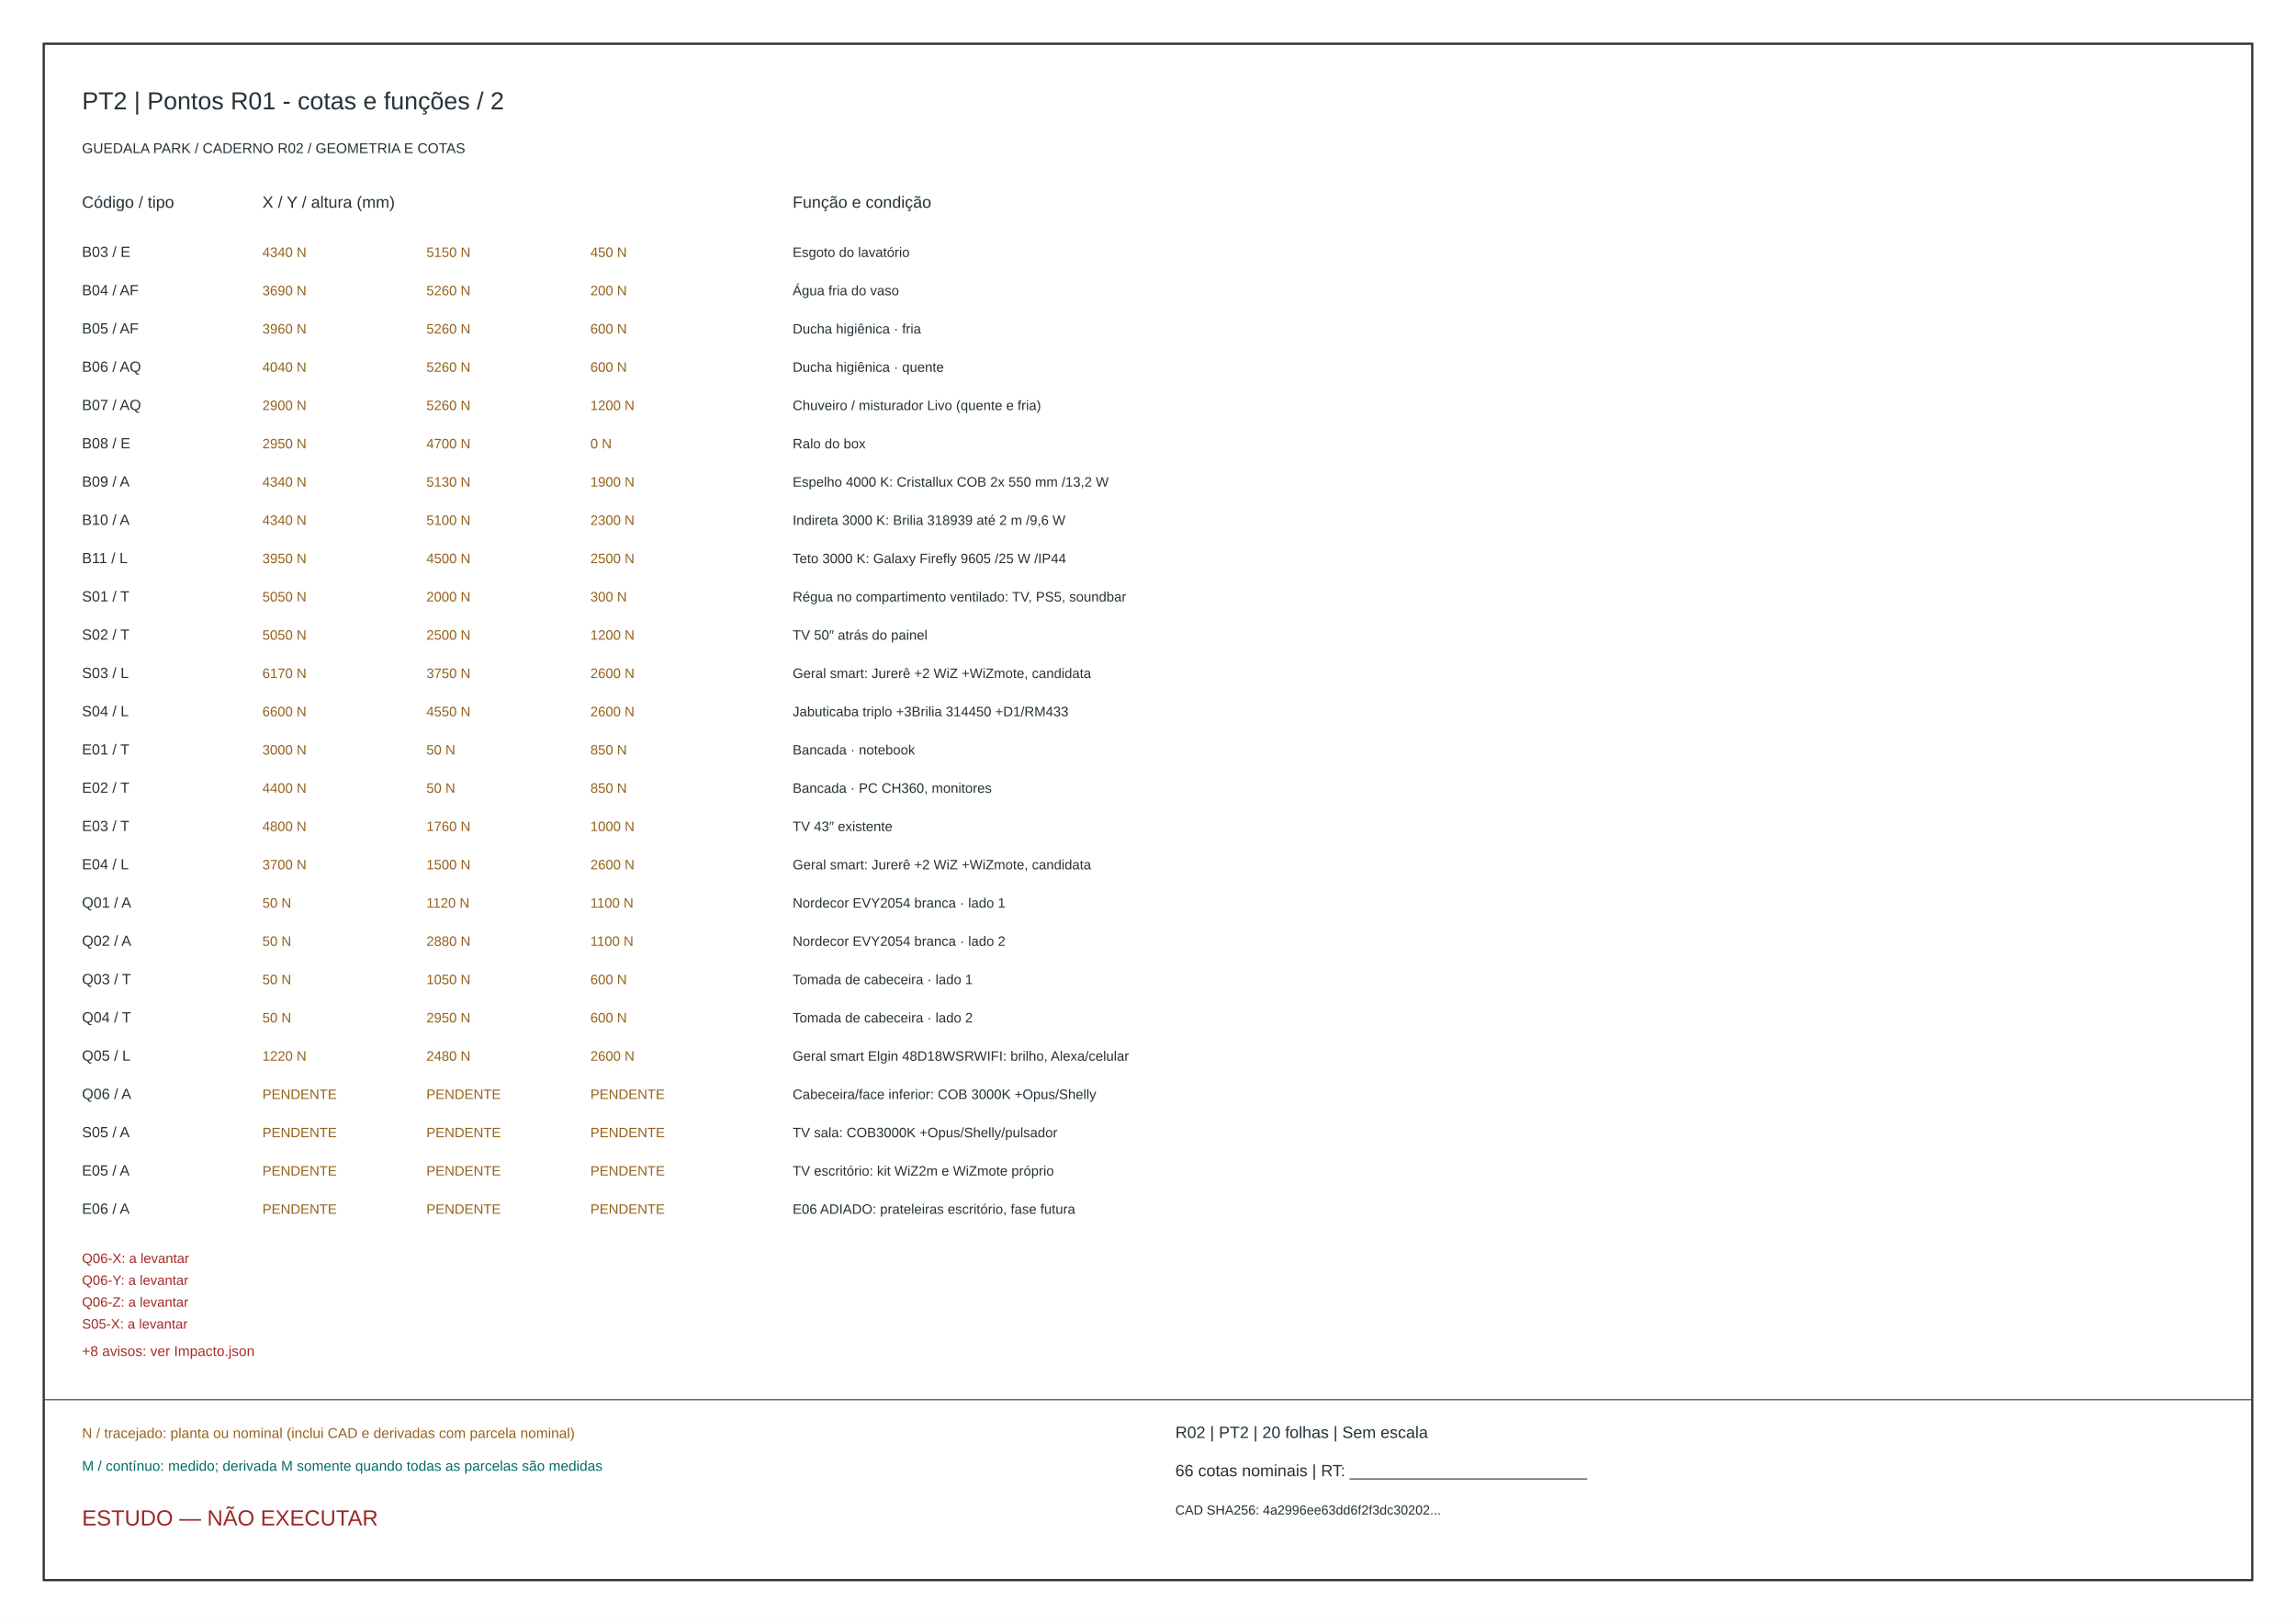
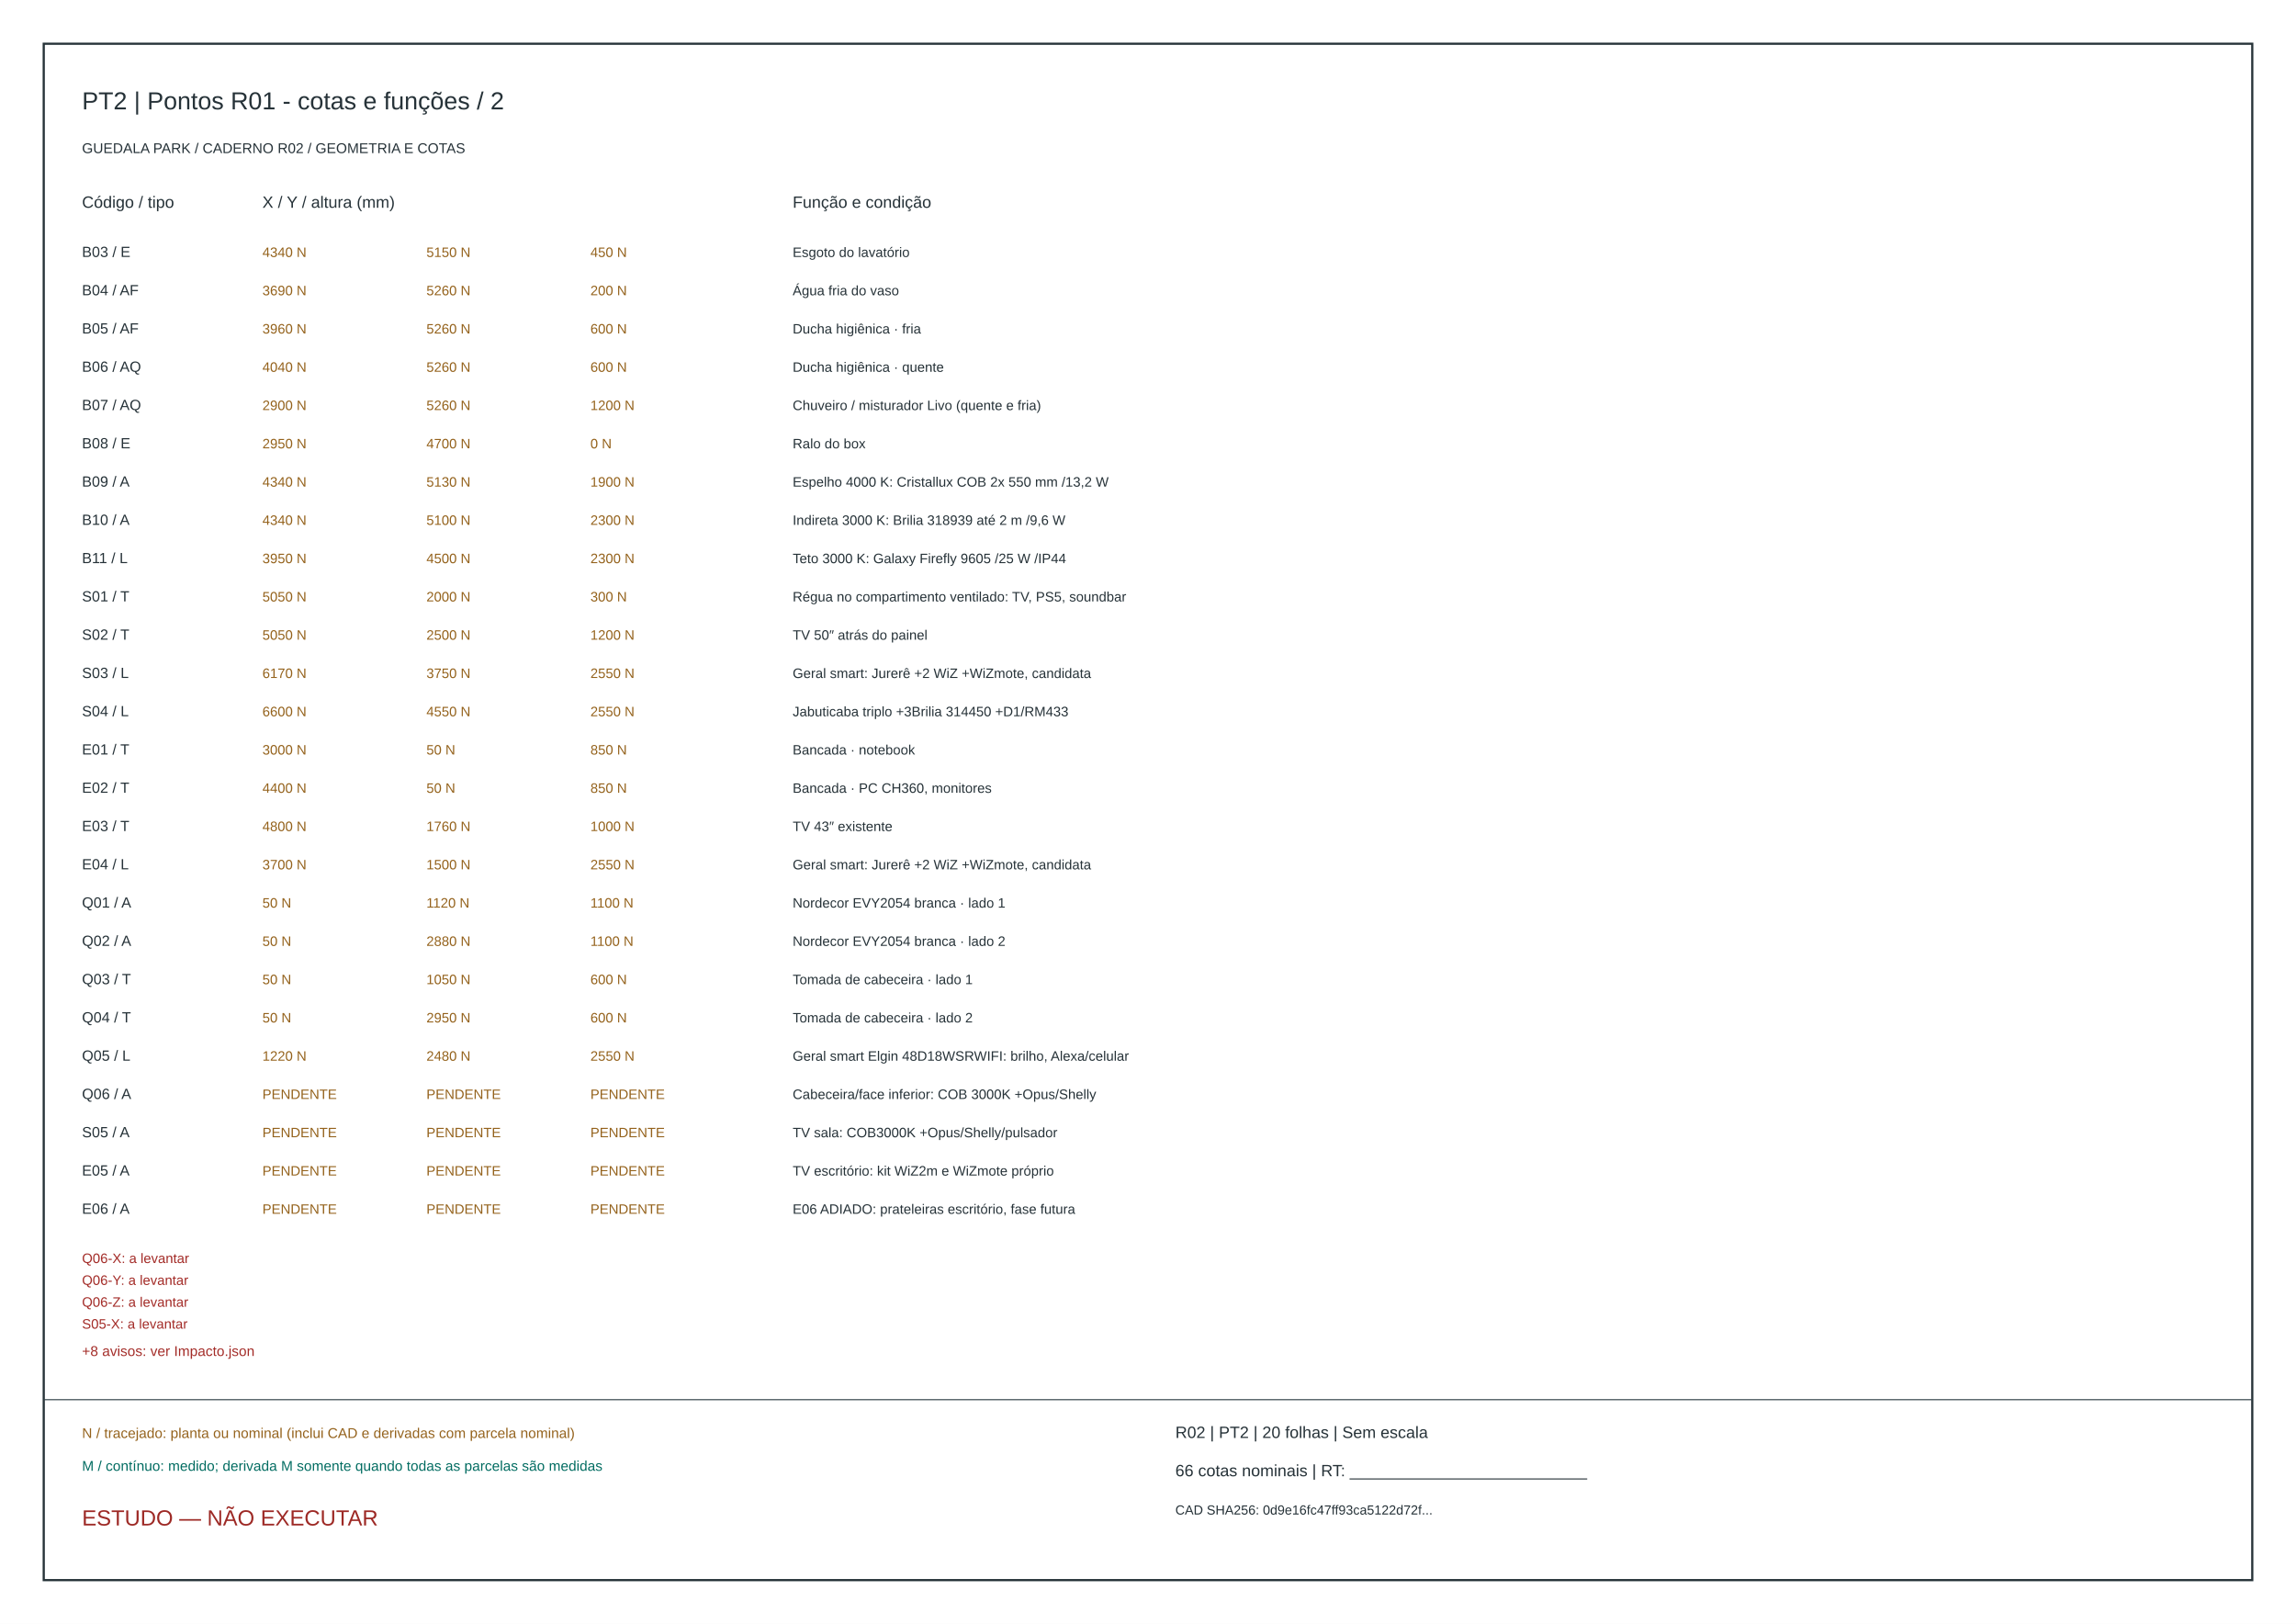
<svg xmlns="http://www.w3.org/2000/svg" width="420mm" height="297mm" viewBox="0 0 420 297">
  <rect width="420" height="297" fill="white" />
  <text x="15" y="38" font-family="Arial, sans-serif" font-size="3" fill="#263238">Código / tipo</text>
  <text x="48" y="38" font-family="Arial, sans-serif" font-size="3" fill="#263238">X / Y / altura (mm)</text>
  <text x="145" y="38" font-family="Arial, sans-serif" font-size="3" fill="#263238">Função e condição</text>
  <text x="15" y="47" font-family="Arial, sans-serif" font-size="2.7" fill="#263238">B03 / E</text>
  <text x="48" y="47" font-family="Arial, sans-serif" font-size="2.5" fill="#94621c">4340 N</text>
  <text x="78" y="47" font-family="Arial, sans-serif" font-size="2.5" fill="#94621c">5150 N</text>
  <text x="108" y="47" font-family="Arial, sans-serif" font-size="2.5" fill="#94621c">450 N</text>
  <text x="145" y="47" font-family="Arial, sans-serif" font-size="2.5" fill="#263238">Esgoto do lavatório</text>
  <text x="15" y="54" font-family="Arial, sans-serif" font-size="2.7" fill="#263238">B04 / AF</text>
  <text x="48" y="54" font-family="Arial, sans-serif" font-size="2.5" fill="#94621c">3690 N</text>
  <text x="78" y="54" font-family="Arial, sans-serif" font-size="2.5" fill="#94621c">5260 N</text>
  <text x="108" y="54" font-family="Arial, sans-serif" font-size="2.5" fill="#94621c">200 N</text>
  <text x="145" y="54" font-family="Arial, sans-serif" font-size="2.5" fill="#263238">Água fria do vaso</text>
  <text x="15" y="61" font-family="Arial, sans-serif" font-size="2.7" fill="#263238">B05 / AF</text>
  <text x="48" y="61" font-family="Arial, sans-serif" font-size="2.5" fill="#94621c">3960 N</text>
  <text x="78" y="61" font-family="Arial, sans-serif" font-size="2.5" fill="#94621c">5260 N</text>
  <text x="108" y="61" font-family="Arial, sans-serif" font-size="2.5" fill="#94621c">600 N</text>
  <text x="145" y="61" font-family="Arial, sans-serif" font-size="2.5" fill="#263238">Ducha higiênica · fria</text>
  <text x="15" y="68" font-family="Arial, sans-serif" font-size="2.7" fill="#263238">B06 / AQ</text>
  <text x="48" y="68" font-family="Arial, sans-serif" font-size="2.5" fill="#94621c">4040 N</text>
  <text x="78" y="68" font-family="Arial, sans-serif" font-size="2.5" fill="#94621c">5260 N</text>
  <text x="108" y="68" font-family="Arial, sans-serif" font-size="2.5" fill="#94621c">600 N</text>
  <text x="145" y="68" font-family="Arial, sans-serif" font-size="2.5" fill="#263238">Ducha higiênica · quente</text>
  <text x="15" y="75" font-family="Arial, sans-serif" font-size="2.7" fill="#263238">B07 / AQ</text>
  <text x="48" y="75" font-family="Arial, sans-serif" font-size="2.5" fill="#94621c">2900 N</text>
  <text x="78" y="75" font-family="Arial, sans-serif" font-size="2.5" fill="#94621c">5260 N</text>
  <text x="108" y="75" font-family="Arial, sans-serif" font-size="2.5" fill="#94621c">1200 N</text>
  <text x="145" y="75" font-family="Arial, sans-serif" font-size="2.5" fill="#263238">Chuveiro / misturador Livo (quente e fria)</text>
  <text x="15" y="82" font-family="Arial, sans-serif" font-size="2.7" fill="#263238">B08 / E</text>
  <text x="48" y="82" font-family="Arial, sans-serif" font-size="2.5" fill="#94621c">2950 N</text>
  <text x="78" y="82" font-family="Arial, sans-serif" font-size="2.5" fill="#94621c">4700 N</text>
  <text x="108" y="82" font-family="Arial, sans-serif" font-size="2.5" fill="#94621c">0 N</text>
  <text x="145" y="82" font-family="Arial, sans-serif" font-size="2.5" fill="#263238">Ralo do box</text>
  <text x="15" y="89" font-family="Arial, sans-serif" font-size="2.7" fill="#263238">B09 / A</text>
  <text x="48" y="89" font-family="Arial, sans-serif" font-size="2.5" fill="#94621c">4340 N</text>
  <text x="78" y="89" font-family="Arial, sans-serif" font-size="2.5" fill="#94621c">5130 N</text>
  <text x="108" y="89" font-family="Arial, sans-serif" font-size="2.5" fill="#94621c">1900 N</text>
  <text x="145" y="89" font-family="Arial, sans-serif" font-size="2.5" fill="#263238">Espelho 4000 K: Cristallux COB 2x 550 mm /13,2 W</text>
  <text x="15" y="96" font-family="Arial, sans-serif" font-size="2.7" fill="#263238">B10 / A</text>
  <text x="48" y="96" font-family="Arial, sans-serif" font-size="2.5" fill="#94621c">4340 N</text>
  <text x="78" y="96" font-family="Arial, sans-serif" font-size="2.5" fill="#94621c">5100 N</text>
  <text x="108" y="96" font-family="Arial, sans-serif" font-size="2.5" fill="#94621c">2300 N</text>
  <text x="145" y="96" font-family="Arial, sans-serif" font-size="2.5" fill="#263238">Indireta 3000 K: Brilia 318939 até 2 m /9,6 W</text>
  <text x="15" y="103" font-family="Arial, sans-serif" font-size="2.7" fill="#263238">B11 / L</text>
  <text x="48" y="103" font-family="Arial, sans-serif" font-size="2.5" fill="#94621c">3950 N</text>
  <text x="78" y="103" font-family="Arial, sans-serif" font-size="2.5" fill="#94621c">4500 N</text>
-   <text x="108" y="103" font-family="Arial, sans-serif" font-size="2.5" fill="#94621c">2500 N</text>
+   <text x="108" y="103" font-family="Arial, sans-serif" font-size="2.5" fill="#94621c">2300 N</text>
  <text x="145" y="103" font-family="Arial, sans-serif" font-size="2.5" fill="#263238">Teto 3000 K: Galaxy Firefly 9605 /25 W /IP44</text>
  <text x="15" y="110" font-family="Arial, sans-serif" font-size="2.7" fill="#263238">S01 / T</text>
  <text x="48" y="110" font-family="Arial, sans-serif" font-size="2.5" fill="#94621c">5050 N</text>
  <text x="78" y="110" font-family="Arial, sans-serif" font-size="2.5" fill="#94621c">2000 N</text>
  <text x="108" y="110" font-family="Arial, sans-serif" font-size="2.5" fill="#94621c">300 N</text>
  <text x="145" y="110" font-family="Arial, sans-serif" font-size="2.5" fill="#263238">Régua no compartimento ventilado: TV, PS5, soundbar</text>
  <text x="15" y="117" font-family="Arial, sans-serif" font-size="2.7" fill="#263238">S02 / T</text>
  <text x="48" y="117" font-family="Arial, sans-serif" font-size="2.5" fill="#94621c">5050 N</text>
  <text x="78" y="117" font-family="Arial, sans-serif" font-size="2.5" fill="#94621c">2500 N</text>
  <text x="108" y="117" font-family="Arial, sans-serif" font-size="2.5" fill="#94621c">1200 N</text>
  <text x="145" y="117" font-family="Arial, sans-serif" font-size="2.5" fill="#263238">TV 50″ atrás do painel</text>
  <text x="15" y="124" font-family="Arial, sans-serif" font-size="2.7" fill="#263238">S03 / L</text>
  <text x="48" y="124" font-family="Arial, sans-serif" font-size="2.5" fill="#94621c">6170 N</text>
  <text x="78" y="124" font-family="Arial, sans-serif" font-size="2.5" fill="#94621c">3750 N</text>
-   <text x="108" y="124" font-family="Arial, sans-serif" font-size="2.5" fill="#94621c">2600 N</text>
+   <text x="108" y="124" font-family="Arial, sans-serif" font-size="2.5" fill="#94621c">2550 N</text>
  <text x="145" y="124" font-family="Arial, sans-serif" font-size="2.5" fill="#263238">Geral smart: Jurerê +2 WiZ +WiZmote, candidata</text>
  <text x="15" y="131" font-family="Arial, sans-serif" font-size="2.7" fill="#263238">S04 / L</text>
  <text x="48" y="131" font-family="Arial, sans-serif" font-size="2.5" fill="#94621c">6600 N</text>
  <text x="78" y="131" font-family="Arial, sans-serif" font-size="2.5" fill="#94621c">4550 N</text>
-   <text x="108" y="131" font-family="Arial, sans-serif" font-size="2.5" fill="#94621c">2600 N</text>
+   <text x="108" y="131" font-family="Arial, sans-serif" font-size="2.5" fill="#94621c">2550 N</text>
  <text x="145" y="131" font-family="Arial, sans-serif" font-size="2.5" fill="#263238">Jabuticaba triplo +3Brilia 314450 +D1/RM433</text>
  <text x="15" y="138" font-family="Arial, sans-serif" font-size="2.7" fill="#263238">E01 / T</text>
  <text x="48" y="138" font-family="Arial, sans-serif" font-size="2.5" fill="#94621c">3000 N</text>
  <text x="78" y="138" font-family="Arial, sans-serif" font-size="2.5" fill="#94621c">50 N</text>
  <text x="108" y="138" font-family="Arial, sans-serif" font-size="2.5" fill="#94621c">850 N</text>
  <text x="145" y="138" font-family="Arial, sans-serif" font-size="2.5" fill="#263238">Bancada · notebook</text>
  <text x="15" y="145" font-family="Arial, sans-serif" font-size="2.7" fill="#263238">E02 / T</text>
  <text x="48" y="145" font-family="Arial, sans-serif" font-size="2.5" fill="#94621c">4400 N</text>
  <text x="78" y="145" font-family="Arial, sans-serif" font-size="2.5" fill="#94621c">50 N</text>
  <text x="108" y="145" font-family="Arial, sans-serif" font-size="2.5" fill="#94621c">850 N</text>
  <text x="145" y="145" font-family="Arial, sans-serif" font-size="2.5" fill="#263238">Bancada · PC CH360, monitores</text>
  <text x="15" y="152" font-family="Arial, sans-serif" font-size="2.7" fill="#263238">E03 / T</text>
  <text x="48" y="152" font-family="Arial, sans-serif" font-size="2.5" fill="#94621c">4800 N</text>
  <text x="78" y="152" font-family="Arial, sans-serif" font-size="2.5" fill="#94621c">1760 N</text>
  <text x="108" y="152" font-family="Arial, sans-serif" font-size="2.5" fill="#94621c">1000 N</text>
  <text x="145" y="152" font-family="Arial, sans-serif" font-size="2.5" fill="#263238">TV 43″ existente</text>
  <text x="15" y="159" font-family="Arial, sans-serif" font-size="2.7" fill="#263238">E04 / L</text>
  <text x="48" y="159" font-family="Arial, sans-serif" font-size="2.5" fill="#94621c">3700 N</text>
  <text x="78" y="159" font-family="Arial, sans-serif" font-size="2.5" fill="#94621c">1500 N</text>
-   <text x="108" y="159" font-family="Arial, sans-serif" font-size="2.5" fill="#94621c">2600 N</text>
+   <text x="108" y="159" font-family="Arial, sans-serif" font-size="2.5" fill="#94621c">2550 N</text>
  <text x="145" y="159" font-family="Arial, sans-serif" font-size="2.5" fill="#263238">Geral smart: Jurerê +2 WiZ +WiZmote, candidata</text>
  <text x="15" y="166" font-family="Arial, sans-serif" font-size="2.7" fill="#263238">Q01 / A</text>
  <text x="48" y="166" font-family="Arial, sans-serif" font-size="2.5" fill="#94621c">50 N</text>
  <text x="78" y="166" font-family="Arial, sans-serif" font-size="2.5" fill="#94621c">1120 N</text>
  <text x="108" y="166" font-family="Arial, sans-serif" font-size="2.5" fill="#94621c">1100 N</text>
  <text x="145" y="166" font-family="Arial, sans-serif" font-size="2.5" fill="#263238">Nordecor EVY2054 branca · lado 1</text>
  <text x="15" y="173" font-family="Arial, sans-serif" font-size="2.7" fill="#263238">Q02 / A</text>
  <text x="48" y="173" font-family="Arial, sans-serif" font-size="2.5" fill="#94621c">50 N</text>
  <text x="78" y="173" font-family="Arial, sans-serif" font-size="2.5" fill="#94621c">2880 N</text>
  <text x="108" y="173" font-family="Arial, sans-serif" font-size="2.5" fill="#94621c">1100 N</text>
  <text x="145" y="173" font-family="Arial, sans-serif" font-size="2.5" fill="#263238">Nordecor EVY2054 branca · lado 2</text>
  <text x="15" y="180" font-family="Arial, sans-serif" font-size="2.7" fill="#263238">Q03 / T</text>
  <text x="48" y="180" font-family="Arial, sans-serif" font-size="2.5" fill="#94621c">50 N</text>
  <text x="78" y="180" font-family="Arial, sans-serif" font-size="2.5" fill="#94621c">1050 N</text>
  <text x="108" y="180" font-family="Arial, sans-serif" font-size="2.5" fill="#94621c">600 N</text>
  <text x="145" y="180" font-family="Arial, sans-serif" font-size="2.5" fill="#263238">Tomada de cabeceira · lado 1</text>
  <text x="15" y="187" font-family="Arial, sans-serif" font-size="2.7" fill="#263238">Q04 / T</text>
  <text x="48" y="187" font-family="Arial, sans-serif" font-size="2.5" fill="#94621c">50 N</text>
  <text x="78" y="187" font-family="Arial, sans-serif" font-size="2.5" fill="#94621c">2950 N</text>
  <text x="108" y="187" font-family="Arial, sans-serif" font-size="2.5" fill="#94621c">600 N</text>
  <text x="145" y="187" font-family="Arial, sans-serif" font-size="2.5" fill="#263238">Tomada de cabeceira · lado 2</text>
  <text x="15" y="194" font-family="Arial, sans-serif" font-size="2.7" fill="#263238">Q05 / L</text>
  <text x="48" y="194" font-family="Arial, sans-serif" font-size="2.5" fill="#94621c">1220 N</text>
  <text x="78" y="194" font-family="Arial, sans-serif" font-size="2.5" fill="#94621c">2480 N</text>
-   <text x="108" y="194" font-family="Arial, sans-serif" font-size="2.5" fill="#94621c">2600 N</text>
+   <text x="108" y="194" font-family="Arial, sans-serif" font-size="2.5" fill="#94621c">2550 N</text>
  <text x="145" y="194" font-family="Arial, sans-serif" font-size="2.5" fill="#263238">Geral smart Elgin 48D18WSRWIFI: brilho, Alexa/celular</text>
  <text x="15" y="201" font-family="Arial, sans-serif" font-size="2.7" fill="#263238">Q06 / A</text>
  <text x="48" y="201" font-family="Arial, sans-serif" font-size="2.5" fill="#94621c">PENDENTE</text>
  <text x="78" y="201" font-family="Arial, sans-serif" font-size="2.5" fill="#94621c">PENDENTE</text>
  <text x="108" y="201" font-family="Arial, sans-serif" font-size="2.5" fill="#94621c">PENDENTE</text>
  <text x="145" y="201" font-family="Arial, sans-serif" font-size="2.5" fill="#263238">Cabeceira/face inferior: COB 3000K +Opus/Shelly</text>
  <text x="15" y="208" font-family="Arial, sans-serif" font-size="2.7" fill="#263238">S05 / A</text>
  <text x="48" y="208" font-family="Arial, sans-serif" font-size="2.5" fill="#94621c">PENDENTE</text>
  <text x="78" y="208" font-family="Arial, sans-serif" font-size="2.5" fill="#94621c">PENDENTE</text>
  <text x="108" y="208" font-family="Arial, sans-serif" font-size="2.5" fill="#94621c">PENDENTE</text>
  <text x="145" y="208" font-family="Arial, sans-serif" font-size="2.5" fill="#263238">TV sala: COB3000K +Opus/Shelly/pulsador</text>
  <text x="15" y="215" font-family="Arial, sans-serif" font-size="2.7" fill="#263238">E05 / A</text>
  <text x="48" y="215" font-family="Arial, sans-serif" font-size="2.5" fill="#94621c">PENDENTE</text>
  <text x="78" y="215" font-family="Arial, sans-serif" font-size="2.5" fill="#94621c">PENDENTE</text>
  <text x="108" y="215" font-family="Arial, sans-serif" font-size="2.5" fill="#94621c">PENDENTE</text>
  <text x="145" y="215" font-family="Arial, sans-serif" font-size="2.5" fill="#263238">TV escritório: kit WiZ2m e WiZmote próprio</text>
  <text x="15" y="222" font-family="Arial, sans-serif" font-size="2.7" fill="#263238">E06 / A</text>
  <text x="48" y="222" font-family="Arial, sans-serif" font-size="2.5" fill="#94621c">PENDENTE</text>
  <text x="78" y="222" font-family="Arial, sans-serif" font-size="2.5" fill="#94621c">PENDENTE</text>
  <text x="108" y="222" font-family="Arial, sans-serif" font-size="2.5" fill="#94621c">PENDENTE</text>
  <text x="145" y="222" font-family="Arial, sans-serif" font-size="2.5" fill="#263238">E06 ADIADO: prateleiras escritório, fase futura</text>
  <rect x="8" y="8" width="404" height="281" stroke="#263238" fill="none" stroke-width="0.4" />
  <text x="15" y="20" font-family="Arial, sans-serif" font-size="4.5" fill="#263238">PT2 | Pontos R01 - cotas e funções / 2</text>
  <text x="15" y="28" font-family="Arial, sans-serif" font-size="2.6" fill="#263238">GUEDALA PARK  /  CADERNO R02  /  GEOMETRIA E COTAS</text>
  <text x="15" y="231" font-family="Arial, sans-serif" font-size="2.5" fill="#a32c28">Q06-X: a levantar</text>
  <text x="15" y="235" font-family="Arial, sans-serif" font-size="2.5" fill="#a32c28">Q06-Y: a levantar</text>
  <text x="15" y="239" font-family="Arial, sans-serif" font-size="2.5" fill="#a32c28">Q06-Z: a levantar</text>
  <text x="15" y="243" font-family="Arial, sans-serif" font-size="2.5" fill="#a32c28">S05-X: a levantar</text>
  <text x="15" y="248" font-family="Arial, sans-serif" font-size="2.6" fill="#a32c28">+8 avisos: ver Impacto.json</text>
  <line x1="8" y1="256" x2="412" y2="256" stroke="#34434a" stroke-width="0.2" />
  <text x="15" y="263" font-family="Arial, sans-serif" font-size="2.6" fill="#94621c">N / tracejado: planta ou nominal (inclui CAD e derivadas com parcela nominal)</text>
  <text x="15" y="269" font-family="Arial, sans-serif" font-size="2.6" fill="#006b60">M / contínuo: medido; derivada M somente quando todas as parcelas são medidas</text>
  <text x="15" y="279" font-family="Arial, sans-serif" font-size="4" fill="#9d2925">ESTUDO — NÃO EXECUTAR</text>
  <text x="215" y="263" font-family="Arial, sans-serif" font-size="3" fill="#263238">R02 | PT2 | 20 folhas | Sem escala</text>
  <text x="215" y="270" font-family="Arial, sans-serif" font-size="3" fill="#263238">66 cotas nominais | RT: __________________________</text>
-   <text x="215" y="277" font-family="Arial, sans-serif" font-size="2.4" fill="#263238">CAD SHA256: 4a2996ee63dd6f2f3dc30202...</text>
+   <text x="215" y="277" font-family="Arial, sans-serif" font-size="2.4" fill="#263238">CAD SHA256: 0d9e16fc47ff93ca5122d72f...</text>
</svg>
